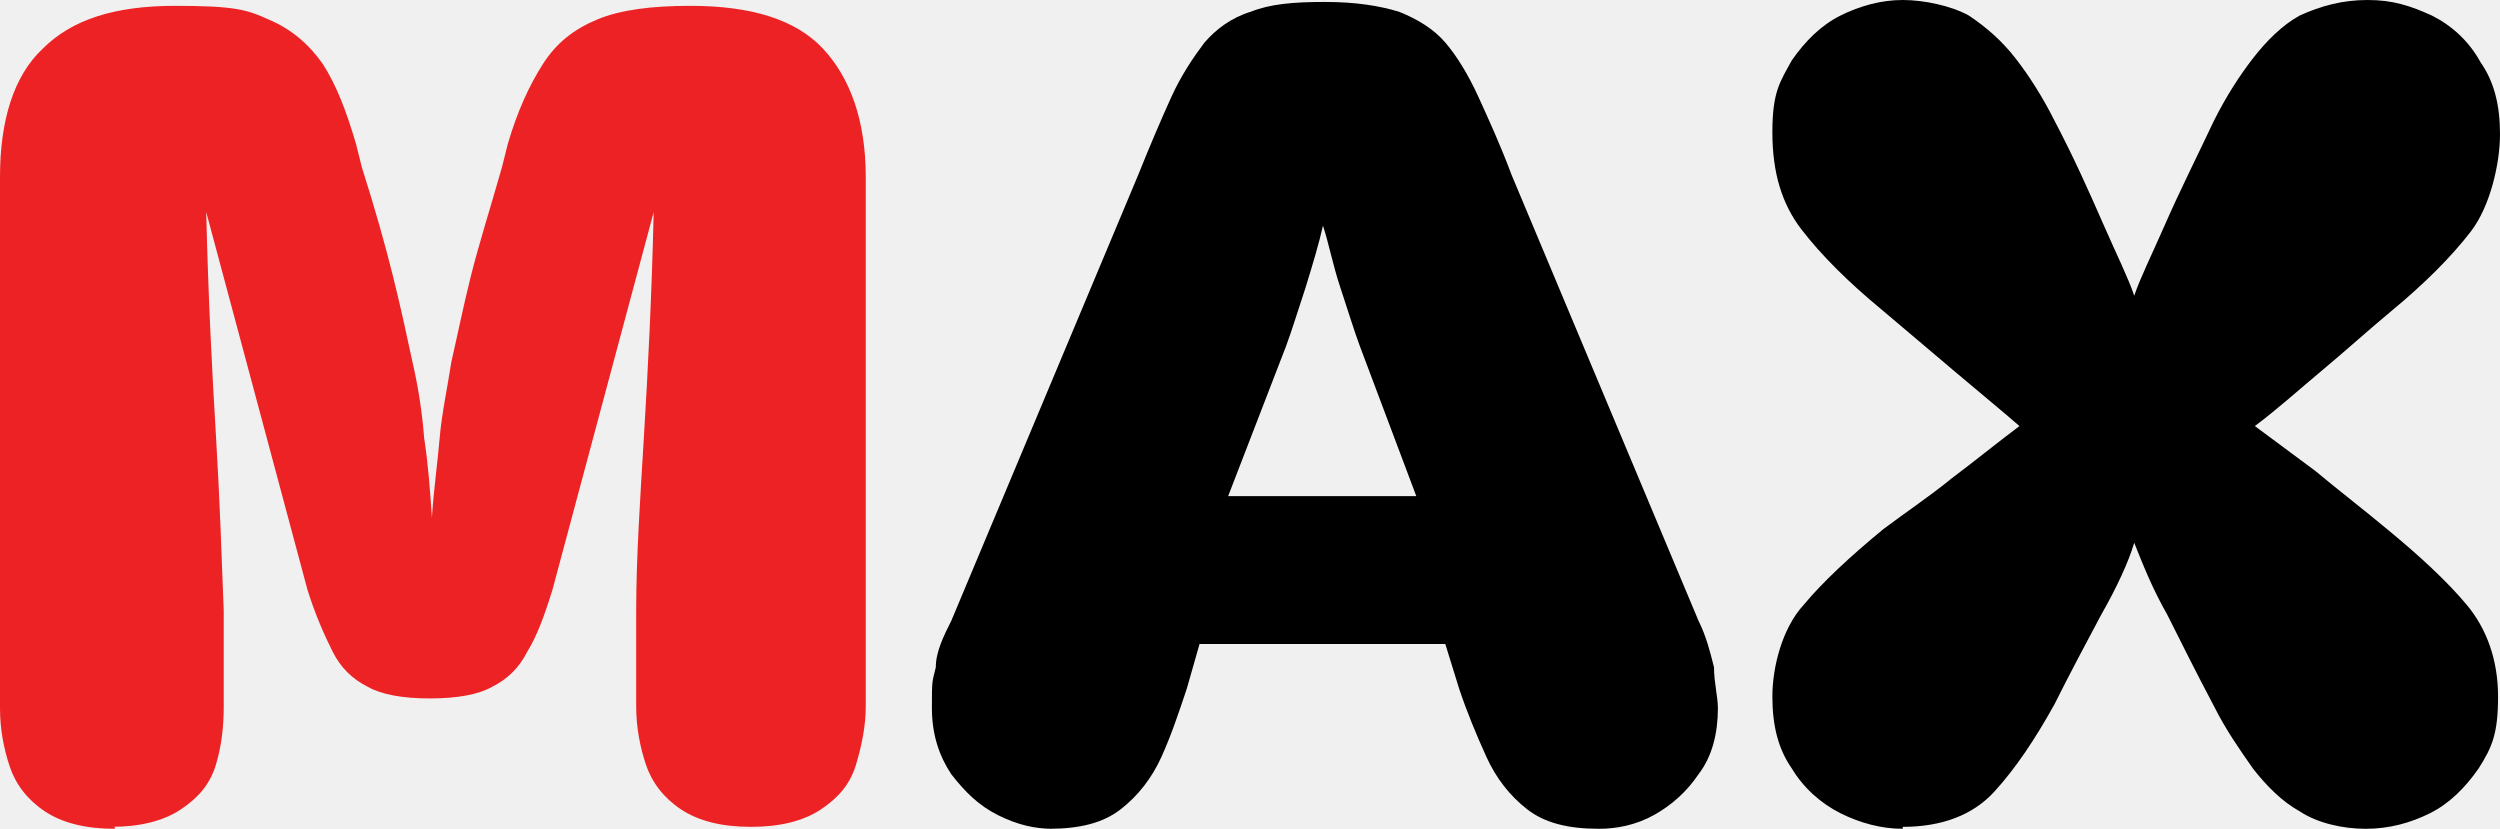
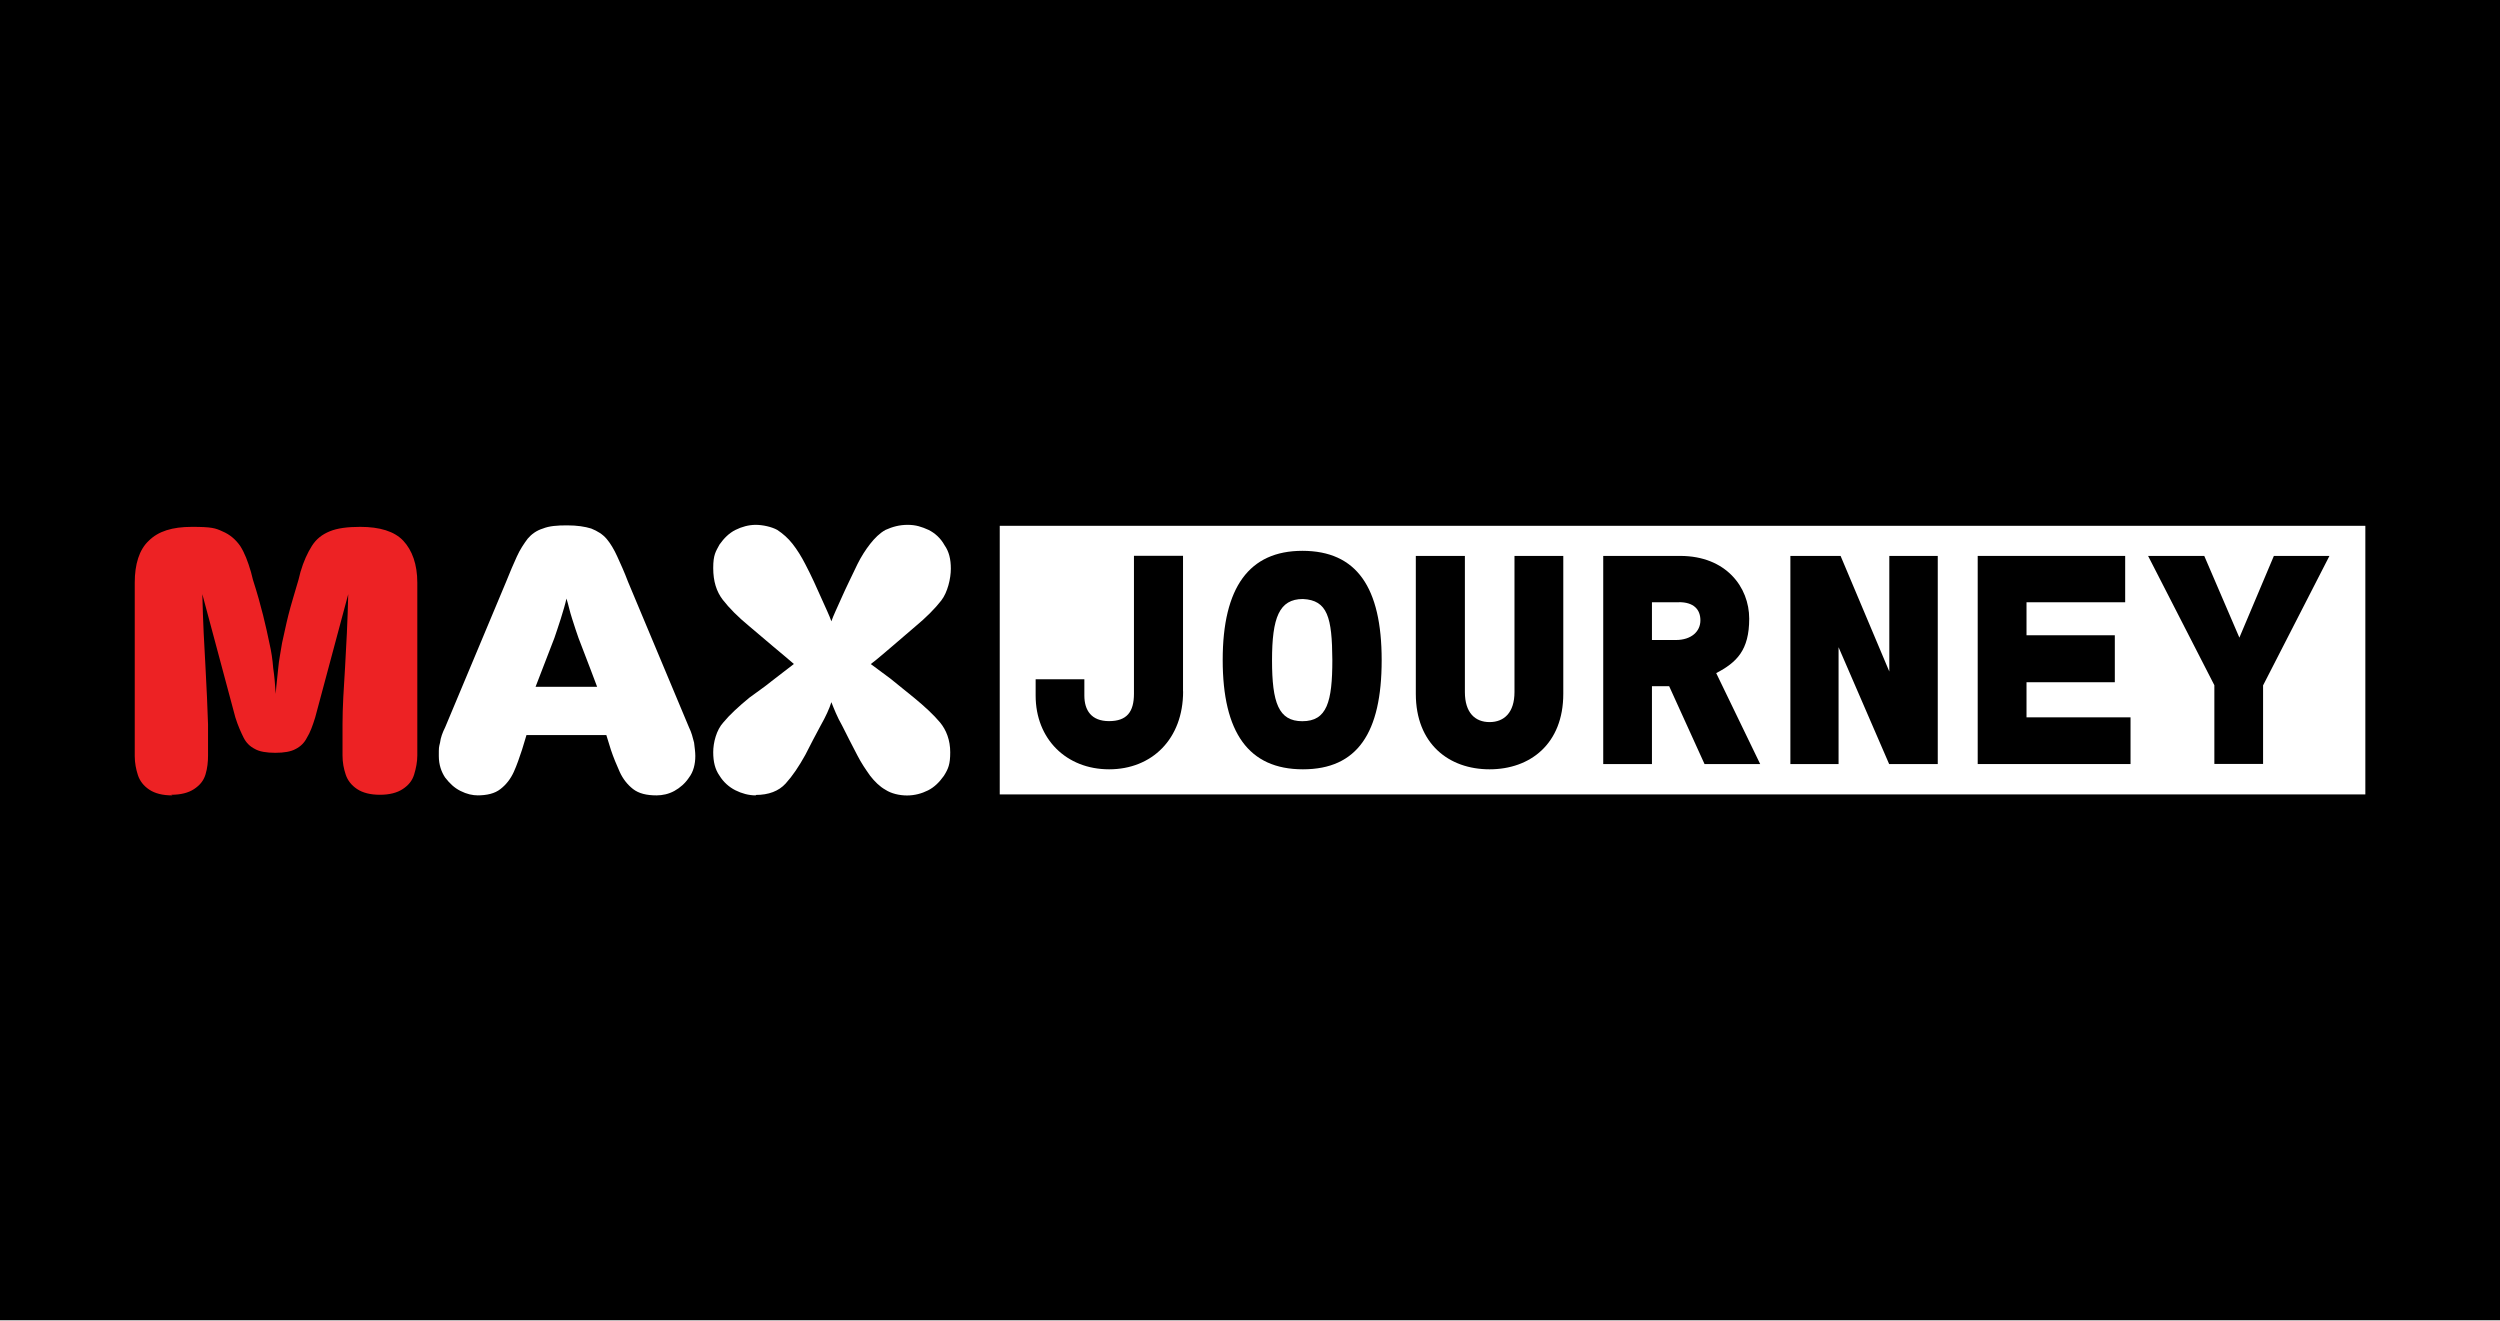
- <svg xmlns="http://www.w3.org/2000/svg" id="Layer_1" version="1.1" viewBox="0 0 128.5 42.6">
+ <svg xmlns="http://www.w3.org/2000/svg" id="Layer_1" version="1.1" viewBox="0 0 2848 1504">
  <defs>
    <style>
      .st0 {
        fill: #ed2224;
      }
+ 
+       .st1 {
+         fill: #fff;
+       }
    </style>
  </defs>
-   <path class="st0" d="M5.9,42.6c-1.5,0-2.7-.3-3.6-.9-.9-.6-1.5-1.4-1.8-2.3S0,37.5,0,36.4V9.1c0-2.9.7-5.2,2.2-6.6C3.7,1,5.9.3,9,.3s3.7.2,4.8.7c1.2.5,2.1,1.3,2.8,2.3.7,1.1,1.2,2.4,1.7,4.1l.3,1.2c.7,2.2,1.2,4,1.6,5.6.4,1.6.7,3,1,4.4.3,1.3.5,2.6.6,3.9.2,1.3.3,2.6.4,4.1.1-1.5.3-2.9.4-4.1s.4-2.6.6-3.9c.3-1.3.6-2.8,1-4.4.4-1.6,1-3.5,1.6-5.6l.3-1.2c.5-1.7,1.1-3,1.8-4.1.7-1.1,1.6-1.8,2.8-2.3,1.2-.5,2.8-.7,4.8-.7,3.1,0,5.4.7,6.8,2.2,1.4,1.5,2.2,3.7,2.2,6.6v27.2c0,1-.2,2-.5,3s-.9,1.7-1.8,2.3-2.1.9-3.6.9-2.7-.3-3.6-.9c-.9-.6-1.5-1.4-1.8-2.3s-.5-1.9-.5-3v-4.9c0-2.7.2-5.7.4-9,.2-3.3.4-7.2.5-11.5l-5.2,19.4c-.4,1.3-.8,2.4-1.3,3.2-.4.8-1,1.4-1.8,1.8-.7.4-1.8.6-3.2.6s-2.5-.2-3.2-.6c-.8-.4-1.4-1-1.8-1.8s-.9-1.9-1.3-3.2l-5.2-19.4c.1,4.3.3,8.2.5,11.5s.3,6.4.4,9v4.9c0,1-.1,2-.4,3s-.9,1.7-1.8,2.3c-.9.6-2.1.9-3.6.9h0s.2,0,.2,0Z" />
-   <path d="M54.1,42.6c-.9,0-1.8-.2-2.8-.7s-1.7-1.2-2.4-2.1c-.6-.9-1-2-1-3.4s0-1.3.2-2.1c0-.8.4-1.6.8-2.4l9.6-22.9c.6-1.5,1.2-2.9,1.7-4s1.1-2,1.7-2.8c.6-.7,1.4-1.3,2.4-1.6,1-.4,2.2-.5,3.8-.5s2.8.2,3.8.5c1,.4,1.8.9,2.4,1.6s1.2,1.7,1.7,2.8,1.1,2.4,1.7,4l9.6,22.9c.4.8.6,1.6.8,2.4,0,.8.2,1.5.2,2.1,0,1.3-.3,2.5-1,3.4-.6.9-1.4,1.6-2.3,2.1s-1.9.7-2.8.7c-1.6,0-2.8-.3-3.7-1-.9-.7-1.6-1.6-2.1-2.7-.5-1.1-1-2.3-1.4-3.5l-1.3-4.2v-3.3c0,0-3.8-10.1-3.8-10.1-.3-.8-.6-1.8-1-3s-.6-2.3-.9-3.2c-.2.9-.5,1.9-.9,3.2-.4,1.2-.7,2.2-1,3l-3.9,10.1v3.3c0,0-1.2,4.2-1.2,4.2-.4,1.2-.8,2.4-1.3,3.5s-1.2,2-2.1,2.7-2.1,1-3.7,1h.2ZM59.2,33.1v-7.6h17.7v7.6h-17.7Z" />
-   <path d="M97.8,42.6c-1.1,0-2.2-.3-3.2-.8s-1.9-1.3-2.5-2.3c-.7-1-1-2.2-1-3.7s.5-3.5,1.6-4.7c1-1.2,2.4-2.5,4.1-3.9,1.2-.9,2.4-1.7,3.5-2.6,1.2-.9,2.3-1.8,3.5-2.7-.8-.7-1.9-1.6-3.2-2.7s-2.6-2.2-3.9-3.3c-1.7-1.4-3.1-2.8-4.1-4.1s-1.5-2.9-1.5-5,.4-2.6,1-3.7c.7-1,1.5-1.8,2.5-2.3S96.7,0,97.8,0s2.5.3,3.4.8c.9.6,1.7,1.3,2.4,2.2s1.4,2,2,3.2c1,1.9,1.8,3.7,2.5,5.3s1.3,2.8,1.6,3.7c.3-.9.9-2.1,1.6-3.7s1.6-3.4,2.5-5.3c.6-1.2,1.3-2.3,2-3.2.7-.9,1.5-1.7,2.4-2.2C119.3.3,120.4,0,121.7,0s2.2.3,3.3.8c1,.5,1.9,1.3,2.5,2.4.7,1,1,2.2,1,3.7s-.5,3.7-1.5,5-2.4,2.7-4.1,4.1c-1.2,1-2.3,2-3.5,3s-2.3,2-3.5,2.9c.8.6,1.9,1.4,3.1,2.3,1.2,1,2.5,2,3.7,3,1.7,1.4,3.1,2.7,4.1,3.9s1.6,2.8,1.6,4.7-.3,2.6-1,3.7c-.7,1-1.5,1.8-2.5,2.3s-2.1.8-3.3.8-2.5-.3-3.4-.9c-.9-.5-1.7-1.3-2.4-2.2-.7-1-1.4-2-2-3.2-.9-1.7-1.7-3.3-2.4-4.7-.8-1.4-1.3-2.7-1.7-3.7-.3,1-.9,2.3-1.7,3.7-.8,1.5-1.6,3-2.4,4.6-1,1.8-2,3.3-3.1,4.5s-2.7,1.8-4.7,1.8h0q0,0,0,.1Z" />
+   <rect width="2848" height="1504" />
+   <g>
+     <g>
+       <path class="st0" d="M3444.4,990.5c-22.4,0-40.3-4.5-53.7-13.4-13.4-8.9-22.4-20.9-26.8-34.3-4.5-13.4-7.5-28.3-7.5-44.7v-407.1c0-43.2,10.4-77.5,32.8-98.4,22.4-22.4,55.2-32.8,101.4-32.8s55.2,3,71.6,10.4c17.9,7.5,31.3,19.4,41.8,34.3,10.4,16.4,17.9,35.8,25.4,61.1l4.5,17.9c10.4,32.8,17.9,59.7,23.9,83.5,6,23.9,10.4,44.7,14.9,65.6,4.5,19.4,7.5,38.8,8.9,58.2,3,19.4,4.5,38.8,6,61.1,1.5-22.4,4.5-43.2,6-61.1,1.5-17.9,6-38.8,8.9-58.2,4.5-19.4,8.9-41.8,14.9-65.6,6-23.9,14.9-52.2,23.9-83.5l4.5-17.9c7.5-25.4,16.4-44.7,26.8-61.1,10.4-16.4,23.9-26.8,41.8-34.3,17.9-7.5,41.8-10.4,71.6-10.4,46.2,0,80.5,10.4,101.4,32.8,20.9,22.4,32.8,55.2,32.8,98.4v405.6c0,14.9-3,29.8-7.5,44.7s-13.4,25.4-26.8,34.3c-13.4,8.9-31.3,13.4-53.7,13.4s-40.3-4.5-53.7-13.4c-13.4-8.9-22.4-20.9-26.8-34.3-4.5-13.4-7.5-28.3-7.5-44.7v-73.1c0-40.3,3-85,6-134.2,3-49.2,6-107.4,7.5-171.5l-77.5,289.3c-6,19.4-11.9,35.8-19.4,47.7-6,11.9-14.9,20.9-26.8,26.8-10.4,6-26.8,8.9-47.7,8.9s-37.3-3-47.7-8.9c-11.9-6-20.9-14.9-26.8-26.8-6-11.9-13.4-28.3-19.4-47.7l-77.5-289.3c1.5,64.1,4.5,122.3,7.5,171.5,3,49.2,4.5,95.4,6,134.2v73.1c0,14.9-1.5,29.8-6,44.7-4.5,14.9-13.4,25.4-26.8,34.3-13.4,8.9-31.3,13.4-53.7,13.4h0s3,1.5,3,1.5Z" />
+       <path class="st1" d="M4163.2,990.5c-13.4,0-26.8-3-41.8-10.4-14.9-7.5-25.4-17.9-35.8-31.3-8.9-13.4-14.9-29.8-14.9-50.7s0-19.4,3-31.3c1.5-11.9,6-23.9,11.9-35.8l143.2-341.5c8.9-22.4,17.9-43.2,25.4-59.7,7.5-16.4,16.4-29.8,25.4-41.8,8.9-10.4,20.9-19.4,35.8-23.9,14.9-6,32.8-7.5,56.7-7.5s41.8,3,56.7,7.5c14.9,6,26.8,13.4,35.8,23.9,8.9,10.4,17.9,25.4,25.4,41.8,7.5,16.4,16.4,35.8,25.4,59.7l143.2,341.5c6,11.9,8.9,23.9,11.9,35.8,1.5,11.9,3,22.4,3,31.3,0,19.4-4.5,37.3-14.9,50.7-8.9,13.4-20.9,23.9-34.3,31.3-13.4,7.5-28.3,10.4-41.8,10.4-23.9,0-41.8-4.5-55.2-14.9-13.4-10.4-23.9-23.9-31.3-40.3-7.5-16.4-14.9-34.3-20.9-52.2l-19.4-62.6v-49.2c1.5,0-56.7-150.6-56.7-150.6-4.5-11.9-8.9-26.8-14.9-44.7-6-17.9-8.9-34.3-13.4-47.7-3,13.4-7.5,28.3-13.4,47.7-6,17.9-10.4,32.8-14.9,44.7l-58.2,150.6v49.2c1.5,0-17.9,62.6-17.9,62.6-6,17.9-11.9,35.8-19.4,52.2-7.5,16.4-17.9,29.8-31.3,40.3-13.4,10.4-31.3,14.9-55.2,14.9h3ZM4239.2,848.9v-113.3h264v113.3h-264Z" />
+       <path class="st1" d="M4814.9,990.5c-16.4,0-32.8-4.5-47.7-11.9-14.9-7.5-28.3-19.4-37.3-34.3-10.4-14.9-14.9-32.8-14.9-55.2s7.5-52.2,23.9-70.1c14.9-17.9,35.8-37.3,61.1-58.2,17.9-13.4,35.8-25.4,52.2-38.8,17.9-13.4,34.3-26.8,52.2-40.3-11.9-10.4-28.3-23.9-47.7-40.3-19.4-16.4-38.8-32.8-58.2-49.2-25.4-20.9-46.2-41.8-61.1-61.1-14.9-19.4-22.4-43.2-22.4-74.6s6-38.8,14.9-55.2c10.4-14.9,22.4-26.8,37.3-34.3,14.9-7.5,31.3-11.9,47.7-11.9s37.3,4.5,50.7,11.9c13.4,8.9,25.4,19.4,35.8,32.8,10.4,13.4,20.9,29.8,29.8,47.7,14.9,28.3,26.8,55.2,37.3,79,10.4,23.9,19.4,41.8,23.9,55.2,4.5-13.4,13.4-31.3,23.9-55.2,10.4-23.9,23.9-50.7,37.3-79,8.9-17.9,19.4-34.3,29.8-47.7,10.4-13.4,22.4-25.4,35.8-32.8,16.4-7.5,32.8-11.9,52.2-11.9s32.8,4.5,49.2,11.9c14.9,7.5,28.3,19.4,37.3,35.8,10.4,14.9,14.9,32.8,14.9,55.2s-7.5,55.2-22.4,74.6c-14.9,19.4-35.8,40.3-61.1,61.1-17.9,14.9-34.3,29.8-52.2,44.7-17.9,14.9-34.3,29.8-52.2,43.2,11.9,8.9,28.3,20.9,46.2,34.3,17.9,14.9,37.3,29.8,55.2,44.7,25.4,20.9,46.2,40.3,61.1,58.2,14.9,17.9,23.9,41.8,23.9,70.1s-4.5,38.8-14.9,55.2c-10.4,14.9-22.4,26.8-37.3,34.3-14.9,7.5-31.3,11.9-49.2,11.9s-37.3-4.5-50.7-13.4c-13.4-7.5-25.4-19.4-35.8-32.8-10.4-14.9-20.9-29.8-29.8-47.7-13.4-25.4-25.4-49.2-35.8-70.1-11.9-20.9-19.4-40.3-25.4-55.2-4.5,14.9-13.4,34.3-25.4,55.2-11.9,22.4-23.9,44.7-35.8,68.6-14.9,26.8-29.8,49.2-46.2,67.1-16.4,17.9-40.3,26.8-70.1,26.8h0v1.5h0Z" />
+     </g>
+     <g>
+       <rect class="st1" x="5387.9" y="357.5" width="3207" height="630.8" />
+       <g>
+         <path d="M5818.5,746.6c0,111.7-73.3,182.9-173.8,182.9s-172.4-71.2-172.4-173.1v-38.4h114.5v38.4c0,34.2,16.1,60,57.9,60s58.6-21.6,58.6-64.2v-323.9h115.2v318.4Z" />
+         <path d="M6098.4,416.3c127.8,0,186.4,85.9,186.4,256.9s-57.2,256.2-185,256.2-188.5-86.6-188.5-256.9,62.1-256.2,187.1-256.2ZM6098.4,816.4c57.9,0,70.5-45.4,70.5-143.8-.7-99.8-11.2-140.3-69.1-143.1-55.9,0-72.6,44-72.6,143.8s15.4,143.1,71.2,143.1Z" />
+         <path d="M6711.4,428.2v323.9c0,117.3-77.5,177.3-173.1,177.3s-173.1-60-173.1-177.3v-323.9h115.2v319.8c0,48.2,23.7,70.5,57.9,70.5s58.6-22.3,58.6-70.5v-319.8h114.5Z" />
+         <path d="M7043,916.9l-83.1-182.9h-40.5v182.9h-114.5v-488.7h180.8c107.5,0,162,73.3,162,147.3s-29.3,102.6-77.5,127.8l103.3,213.6h-130.6ZM6983,537.1h-63.5v88.7h55.9c37,0,57.9-20.2,57.9-46.1s-16.1-42.6-50.3-42.6Z" />
+         <path d="M7591.1,916.9h-114.5l-118.7-274.4v274.4h-113.1v-488.7h118l114.5,271.6v-271.6h113.8v488.7Z" />
+         <path d="M7684.6,916.9v-488.7h346.3v108.9h-231.8v77.5h207.4v110.3h-207.4v82.4h244.4v109.6h-358.8Z" />
+         <path d="M8354.8,731.9v185h-114.5v-185l-155.7-303.7h132l82.4,192,81-192h130.6l-155.7,303.7Z" />
+       </g>
+     </g>
+   </g>
+   <g>
+     <g>
+       <path class="st0" d="M196.1,906.1c-10.9,0-19.5-2.2-26-6.5-6.5-4.3-10.9-10.1-13-16.6s-3.6-13.7-3.6-21.7v-197.5c0-21,5.1-37.6,15.9-47.7,10.9-10.9,26.8-15.9,49.2-15.9s26.8,1.4,34.7,5.1c8.7,3.6,15.2,9.4,20.3,16.6,5.1,8,8.7,17.4,12.3,29.7l2.2,8.7c5.1,15.9,8.7,28.9,11.6,40.5,2.9,11.6,5.1,21.7,7.2,31.8,2.2,9.4,3.6,18.8,4.3,28.2,1.4,9.4,2.2,18.8,2.9,29.7.7-10.9,2.2-21,2.9-29.7s2.9-18.8,4.3-28.2c2.2-9.4,4.3-20.3,7.2-31.8,2.9-11.6,7.2-25.3,11.6-40.5l2.2-8.7c3.6-12.3,8-21.7,13-29.7,5.1-8,11.6-13,20.3-16.6,8.7-3.6,20.3-5.1,34.7-5.1,22.4,0,39.1,5.1,49.2,15.9,10.1,10.9,15.9,26.8,15.9,47.7v196.8c0,7.2-1.4,14.5-3.6,21.7-2.2,7.2-6.5,12.3-13,16.6-6.5,4.3-15.2,6.5-26,6.5s-19.5-2.2-26-6.5c-6.5-4.3-10.9-10.1-13-16.6-2.2-6.5-3.6-13.7-3.6-21.7v-35.4c0-19.5,1.4-41.2,2.9-65.1,1.4-23.9,2.9-52.1,3.6-83.2l-37.6,140.3c-2.9,9.4-5.8,17.4-9.4,23.1-2.9,5.8-7.2,10.1-13,13-5.1,2.9-13,4.3-23.1,4.3s-18.1-1.4-23.1-4.3c-5.8-2.9-10.1-7.2-13-13-2.9-5.8-6.5-13.7-9.4-23.1l-37.6-140.3c.7,31.1,2.2,59.3,3.6,83.2,1.4,23.9,2.2,46.3,2.9,65.1v35.4c0,7.2-.7,14.5-2.9,21.7s-6.5,12.3-13,16.6c-6.5,4.3-15.2,6.5-26,6.5h0s1.4.7,1.4.7Z" />
+       <path class="st1" d="M544.8,906.1c-6.5,0-13-1.4-20.3-5.1-7.2-3.6-12.3-8.7-17.4-15.2-4.3-6.5-7.2-14.5-7.2-24.6s0-9.4,1.4-15.2c.7-5.8,2.9-11.6,5.8-17.4l69.4-165.7c4.3-10.9,8.7-21,12.3-28.9,3.6-8,8-14.5,12.3-20.3,4.3-5.1,10.1-9.4,17.4-11.6,7.2-2.9,15.9-3.6,27.5-3.6s20.3,1.4,27.5,3.6c7.2,2.9,13,6.5,17.4,11.6s8.7,12.3,12.3,20.3c3.6,8,8,17.4,12.3,28.9l69.4,165.7c2.9,5.8,4.3,11.6,5.8,17.4.7,5.8,1.4,10.9,1.4,15.2,0,9.4-2.2,18.1-7.2,24.6-4.3,6.5-10.1,11.6-16.6,15.2-6.5,3.6-13.7,5.1-20.3,5.1-11.6,0-20.3-2.2-26.8-7.2-6.5-5.1-11.6-11.6-15.2-19.5-3.6-8-7.2-16.6-10.1-25.3l-9.4-30.4v-23.9c.7,0-27.5-73.1-27.5-73.1-2.2-5.8-4.3-13-7.2-21.7-2.9-8.7-4.3-16.6-6.5-23.1-1.4,6.5-3.6,13.7-6.5,23.1-2.9,8.7-5.1,15.9-7.2,21.7l-28.2,73.1v23.9c.7,0-8.7,30.4-8.7,30.4-2.9,8.7-5.8,17.4-9.4,25.3s-8.7,14.5-15.2,19.5c-6.5,5.1-15.2,7.2-26.8,7.2h1.4ZM581.7,837.4v-55h128v55h-128Z" />
+       <path class="st1" d="M860.9,906.1c-8,0-15.9-2.2-23.1-5.8s-13.7-9.4-18.1-16.6c-5.1-7.2-7.2-15.9-7.2-26.8s3.6-25.3,11.6-34c7.2-8.7,17.4-18.1,29.7-28.2,8.7-6.5,17.4-12.3,25.3-18.8,8.7-6.5,16.6-13,25.3-19.5-5.8-5.1-13.7-11.6-23.1-19.5-9.4-8-18.8-15.9-28.2-23.9-12.3-10.1-22.4-20.3-29.7-29.7-7.2-9.4-10.9-21-10.9-36.2s2.9-18.8,7.2-26.8c5.1-7.2,10.9-13,18.1-16.6,7.2-3.6,15.2-5.8,23.1-5.8s18.1,2.2,24.6,5.8c6.5,4.3,12.3,9.4,17.4,15.9,5.1,6.5,10.1,14.5,14.5,23.1,7.2,13.7,13,26.8,18.1,38.3s9.4,20.3,11.6,26.8c2.2-6.5,6.5-15.2,11.6-26.8,5.1-11.6,11.6-24.6,18.1-38.3,4.3-8.7,9.4-16.6,14.5-23.1,5.1-6.5,10.9-12.3,17.4-15.9,8-3.6,15.9-5.8,25.3-5.8s15.9,2.2,23.9,5.8c7.2,3.6,13.7,9.4,18.1,17.4,5.1,7.2,7.2,15.9,7.2,26.8s-3.6,26.8-10.9,36.2-17.4,19.5-29.7,29.7c-8.7,7.2-16.6,14.5-25.3,21.7-8.7,7.2-16.6,14.5-25.3,21,5.8,4.3,13.7,10.1,22.4,16.6,8.7,7.2,18.1,14.5,26.8,21.7,12.3,10.1,22.4,19.5,29.7,28.2,7.2,8.7,11.6,20.3,11.6,34s-2.2,18.8-7.2,26.8c-5.1,7.2-10.9,13-18.1,16.6-7.2,3.6-15.2,5.8-23.9,5.8s-18.1-2.2-24.6-6.5c-6.5-3.6-12.3-9.4-17.4-15.9-5.1-7.2-10.1-14.5-14.5-23.1-6.5-12.3-12.3-23.9-17.4-34-5.8-10.1-9.4-19.5-12.3-26.8-2.2,7.2-6.5,16.6-12.3,26.8-5.8,10.9-11.6,21.7-17.4,33.3-7.2,13-14.5,23.9-22.4,32.6s-19.5,13-34,13h0v.7h0Z" />
+     </g>
+     <g>
+       <rect class="st1" x="1138.9" y="599" width="1555.7" height="306" />
+       <g>
+         <path d="M1347.8,787.7c0,54.2-35.6,88.7-84.3,88.7s-83.7-34.5-83.7-84v-18.6h55.5v18.6c0,16.6,7.8,29.1,28.1,29.1s28.4-10.5,28.4-31.2v-157.1h55.9v154.4Z" />
+         <path d="M1483.6,627.5c62,0,90.4,41.7,90.4,124.6s-27.8,124.3-89.7,124.3-91.4-42-91.4-124.6,30.1-124.3,90.8-124.3ZM1483.6,821.6c28.1,0,34.2-22,34.2-69.8-.3-48.4-5.4-68.1-33.5-69.4-27.1,0-35.2,21.3-35.2,69.8s7.5,69.4,34.5,69.4Z" />
+         <path d="M1780.9,633.3v157.1c0,56.9-37.6,86-84,86s-84-29.1-84-86v-157.1h55.9v155.1c0,23.4,11.5,34.2,28.1,34.2s28.4-10.8,28.4-34.2v-155.1h55.5Z" />
+         <path d="M1941.8,870.4l-40.3-88.7h-19.6v88.7h-55.5v-237.1h87.7c52.2,0,78.6,35.6,78.6,71.5s-14.2,49.8-37.6,62l50.1,103.6h-63.3ZM1912.7,686.1h-30.8v43h27.1c17.9,0,28.1-9.8,28.1-22.4s-7.8-20.7-24.4-20.7Z" />
+         <path d="M2207.6,870.4h-55.5l-57.6-133.1v133.1h-54.9v-237.1h57.2l55.5,131.7v-131.7h55.2v237.1Z" />
+         <path d="M2253,870.4v-237.1h168v52.8h-112.4v37.6h100.6v53.5h-100.6v40h118.5v53.2h-174.1Z" />
+         <path d="M2578.1,780.6v89.7h-55.5v-89.7l-75.5-147.3h64l40,93.1,39.3-93.1h63.3l-75.5,147.3Z" />
+       </g>
+     </g>
+   </g>
</svg>
